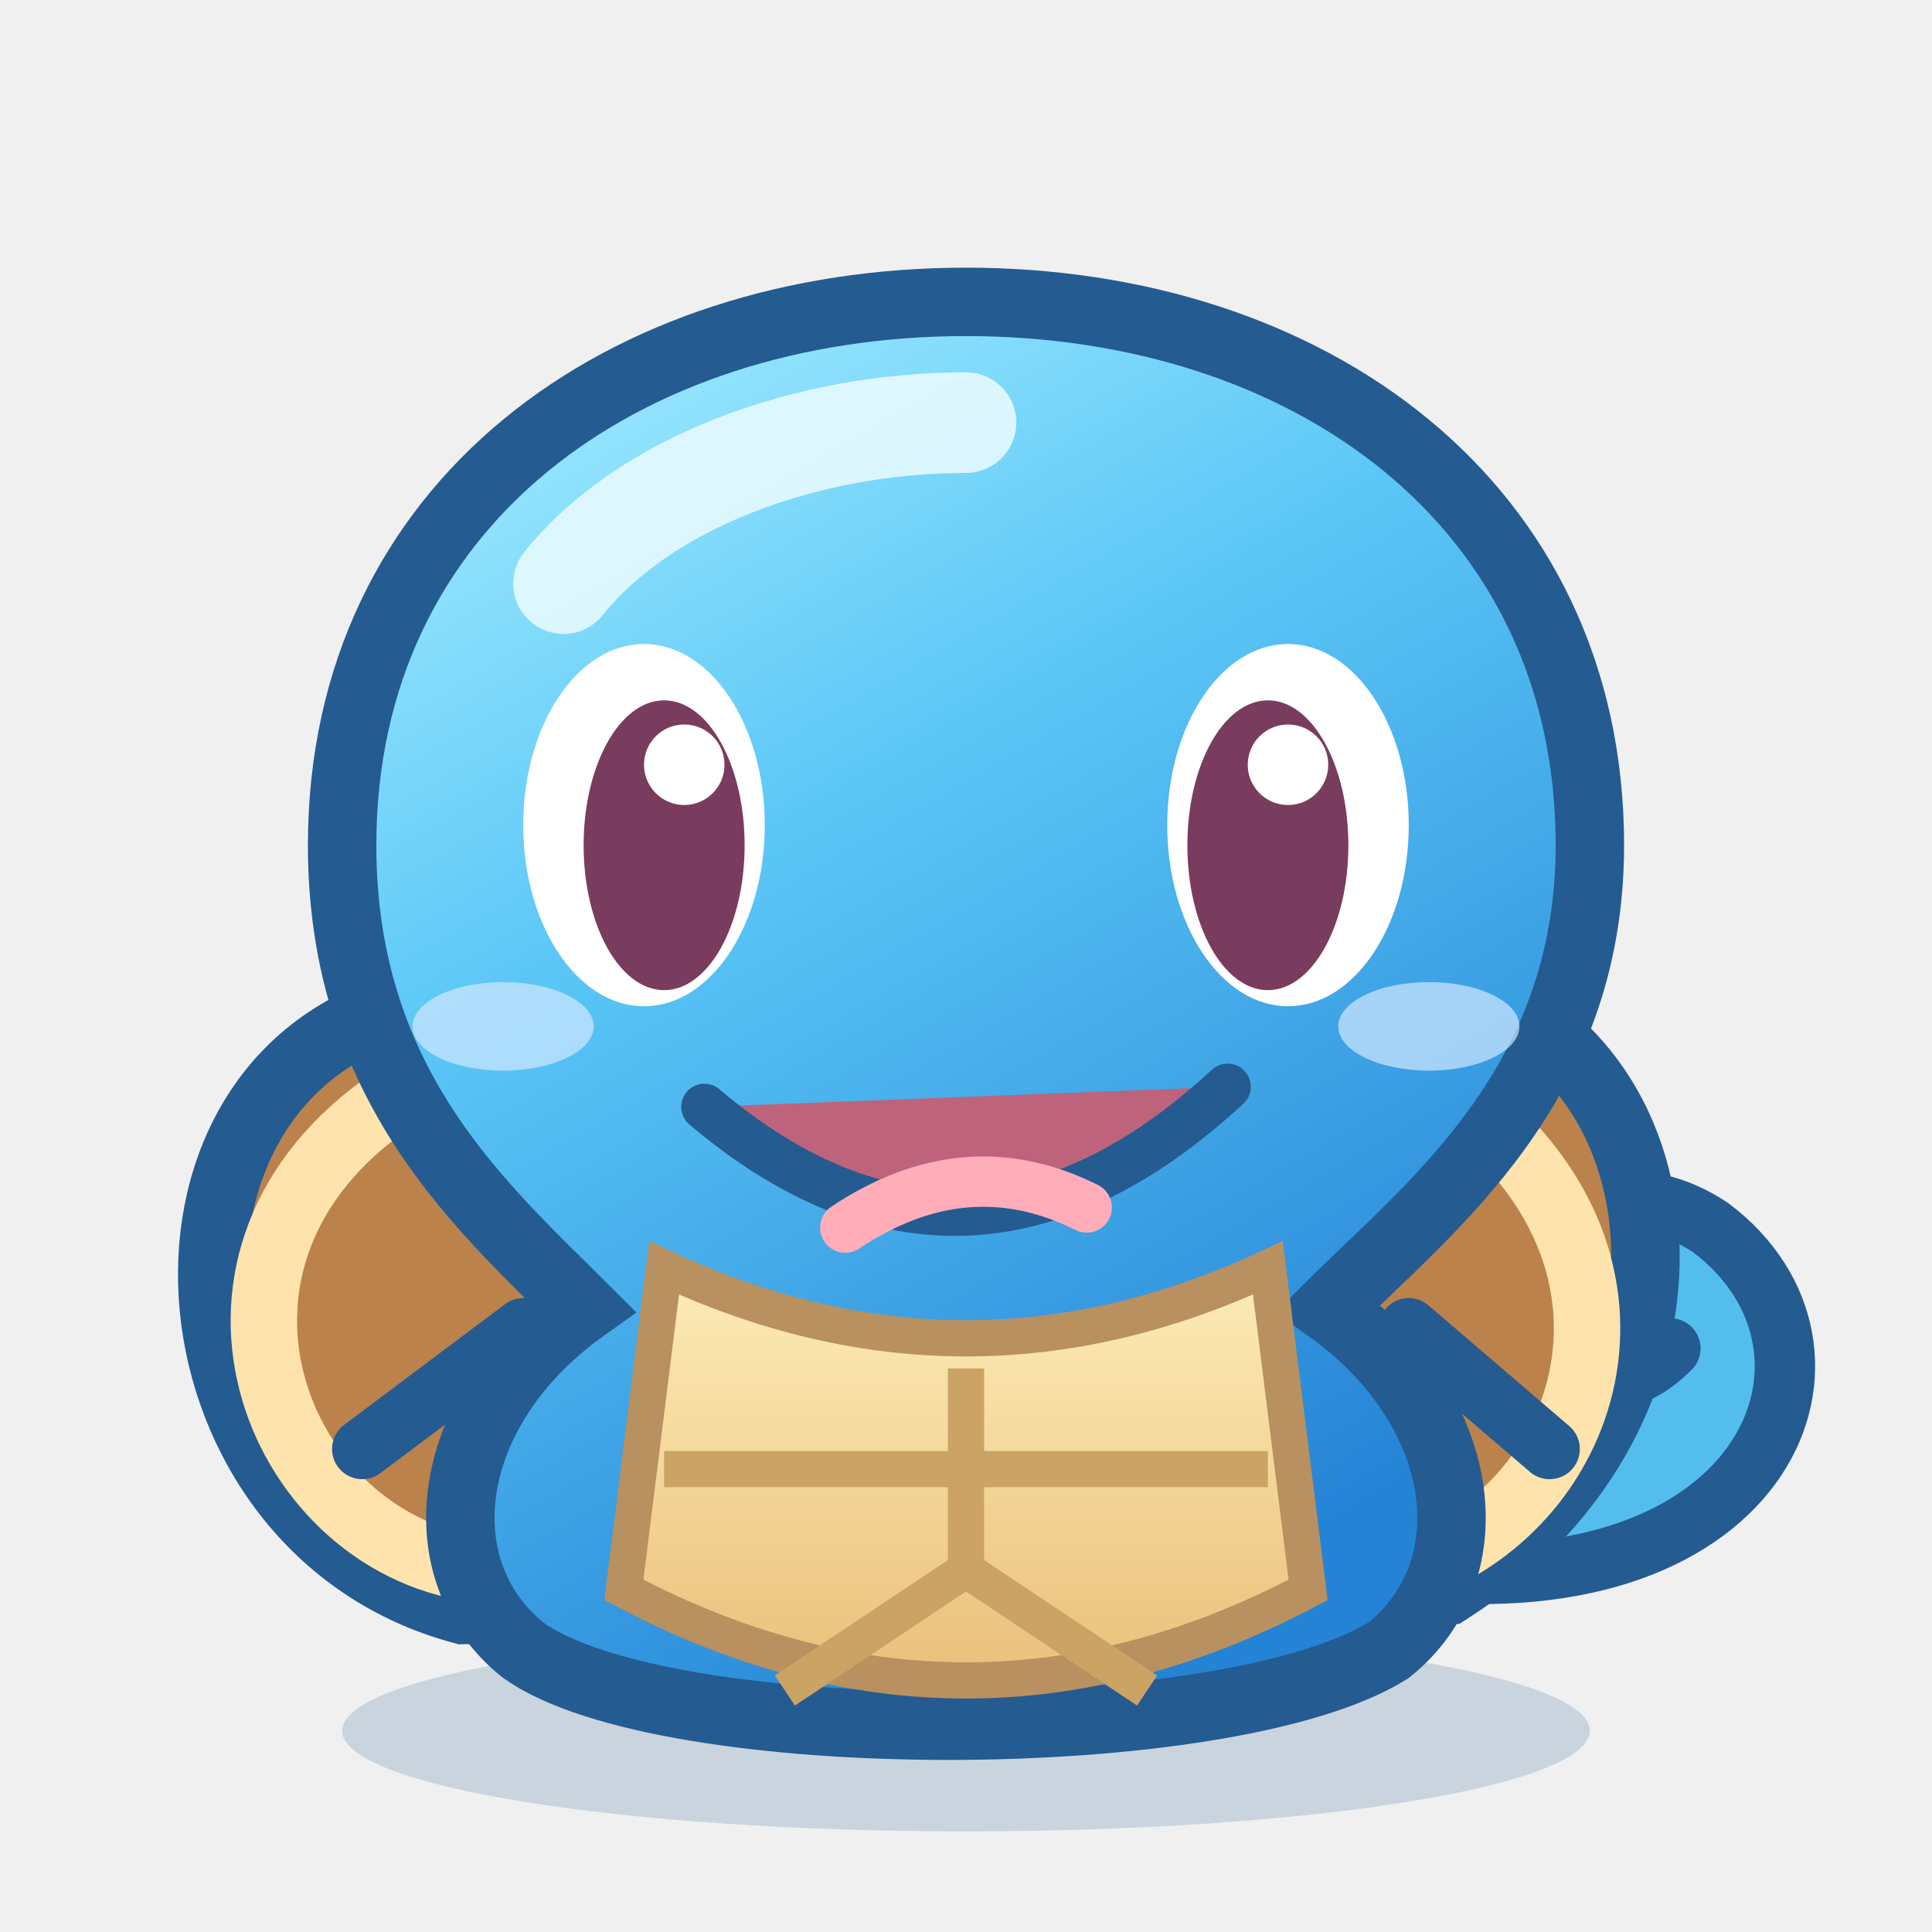
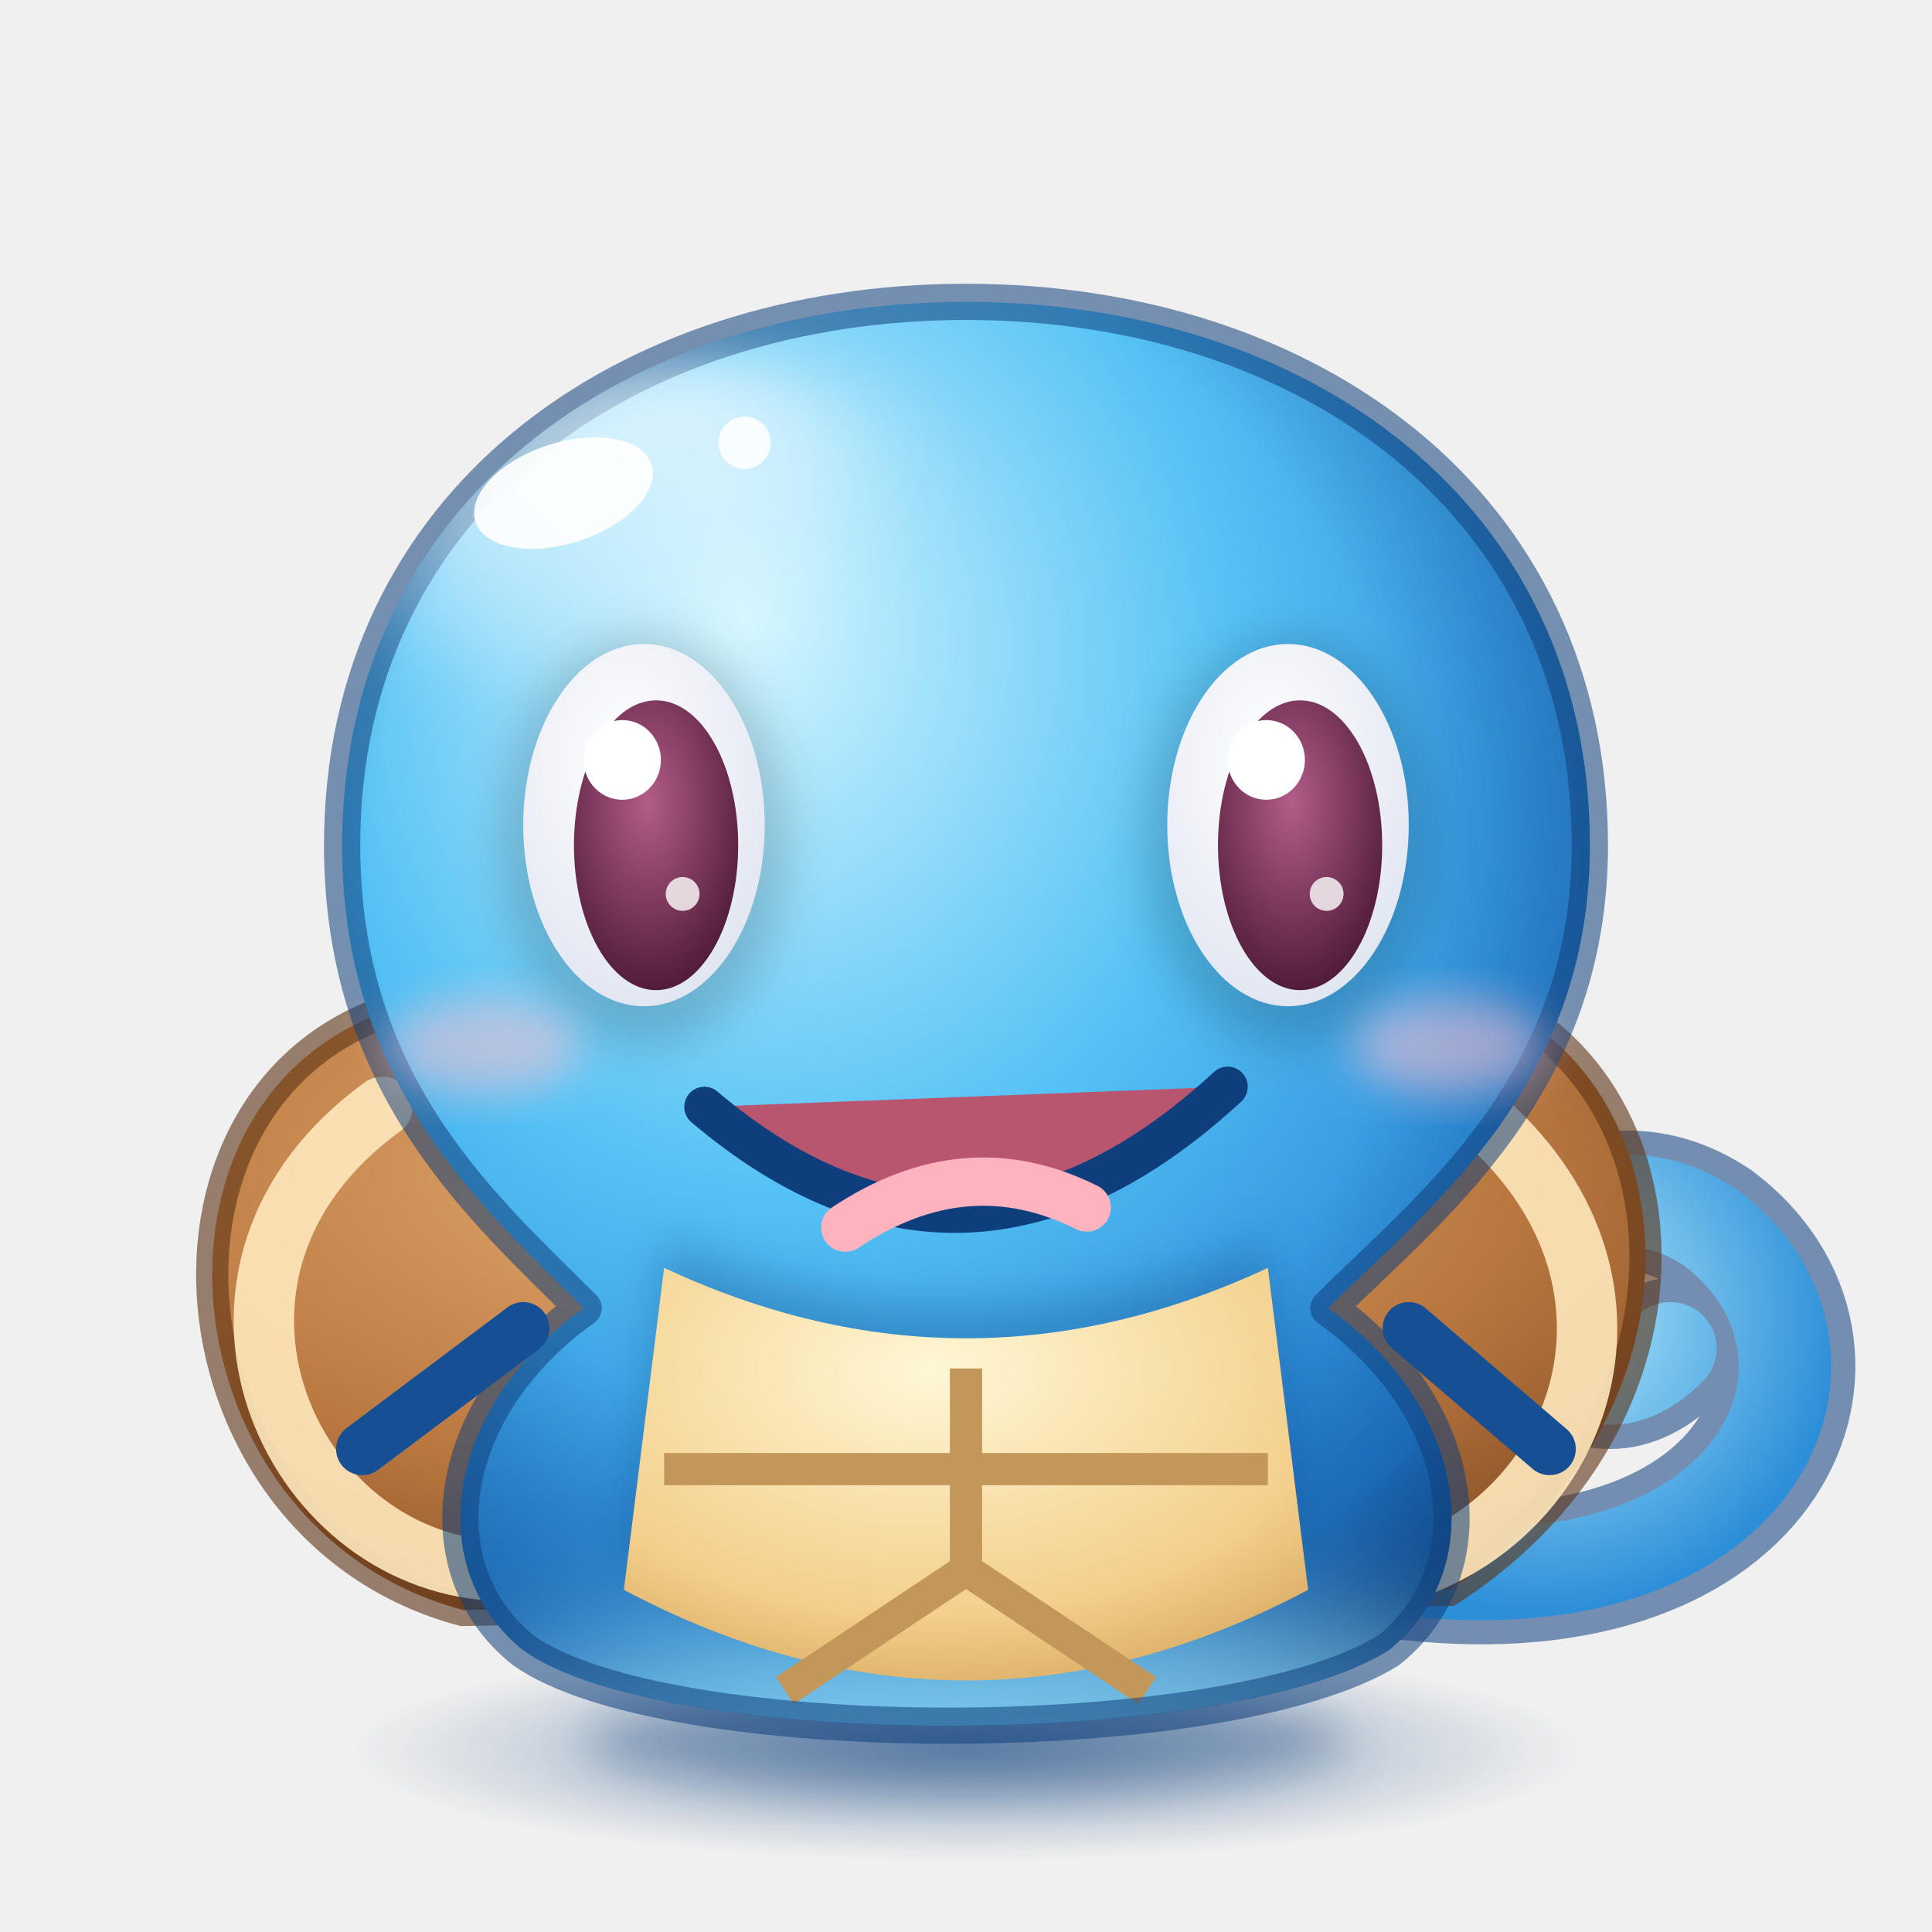
<svg xmlns="http://www.w3.org/2000/svg" viewBox="0 0 96 96" fill="none">
  <defs>
-     <linearGradient id="body" x1="26" y1="16" x2="62" y2="78" gradientUnits="userSpaceOnUse">
-       <stop stop-color="#A2ECFF" />
-       <stop offset=".4" stop-color="#5AC6F6" />
-       <stop offset="1" stop-color="#2583D6" />
+     <filter id="blur1" x="-30%" y="-30%" width="160%" height="160%">
+       <feGaussianBlur stdDeviation="1.1" />
+     </filter>
+     <filter id="blur2" x="-30%" y="-30%" width="160%" height="160%">
+       <feGaussianBlur stdDeviation="2.4" />
+     </filter>
+     <filter id="blur3" x="-40%" y="-40%" width="180%" height="180%">
+       <feGaussianBlur stdDeviation="3.4" />
+     </filter>
+     <radialGradient id="body" cx="0.38" cy="0.3" r=".82" fx="0.32" fy="0.22">
+       <stop offset="0" stop-color="#D4F6FF" />
+       <stop offset=".45" stop-color="#55C2F5" />
+       <stop offset=".86" stop-color="#2380D4" />
+       <stop offset="1" stop-color="#0E3F7C" />
+     </radialGradient>
+     <radialGradient id="ao" cx=".44" cy=".4" r=".68">
+       <stop offset=".62" stop-color="#0E3F7C" stop-opacity="0" />
+       <stop offset="1" stop-color="#0E3F7C" stop-opacity=".55" />
+     </radialGradient>
+     <linearGradient id="spec" x1="0" y1="0" x2="0" y2="1">
+       <stop offset="0" stop-color="#fff" stop-opacity=".95" />
+       <stop offset="1" stop-color="#fff" stop-opacity=".05" />
    </linearGradient>
-     <linearGradient id="belly" x1="48" y1="61" x2="48" y2="85" gradientUnits="userSpaceOnUse">
-       <stop stop-color="#FFF0BE" />
-       <stop offset="1" stop-color="#E8BD76" />
-     </linearGradient>
+     <radialGradient id="shadow" cx=".5" cy=".5" r=".5">
+       <stop offset="0" stop-color="#0E3F7C" stop-opacity=".5" />
+       <stop offset="1" stop-color="#0E3F7C" stop-opacity="0" />
+     </radialGradient>
+     <clipPath id="clip">
+       <path d="M17 42C17 25 31 15 48 15s31 10 31 27c0 12-8 18-13 23 7 5 8 13 3 17-8 5-36 5-43 0-5-4-4-12 3-17-5-5-12-11-12-23Z" />
+     </clipPath>
+     <radialGradient id="sclera" cx=".42" cy=".32" r=".75">
+       <stop offset="0" stop-color="#fff" />
+       <stop offset="1" stop-color="#dfe4f0" />
+     </radialGradient>
+     <radialGradient id="sq-iris" cx=".45" cy=".35" r=".7">
+       <stop offset="0" stop-color="#B35C88" />
+       <stop offset="1" stop-color="#4A1834" />
+     </radialGradient>
+     <radialGradient id="shell" cx=".4" cy=".3" r=".85">
+       <stop offset="0" stop-color="#E7AE74" />
+       <stop offset=".6" stop-color="#B9773F" />
+       <stop offset="1" stop-color="#7A4620" />
+     </radialGradient>
+     <radialGradient id="belly" cx=".45" cy=".25" r=".85">
+       <stop offset="0" stop-color="#FFF7D6" />
+       <stop offset=".7" stop-color="#F3CF8A" />
+       <stop offset="1" stop-color="#D5A55E" />
+     </radialGradient>
+     <radialGradient id="tail" cx=".35" cy=".3" r=".8">
+       <stop offset="0" stop-color="#B7EEFF" />
+       <stop offset="1" stop-color="#2D8FD8" />
+     </radialGradient>
  </defs>
-   <ellipse cx="48" cy="86" rx="31" ry="5" fill="#175189" opacity=".18" />
-   <g id="body-group">
-     <path d="M70 78c18 2 23-11 15-17-6-4-12 2-8 6q3 3 6 0" fill="#53BDEE" stroke="#245B91" stroke-width="3" stroke-linecap="round" />
-     <path d="M20 50C6 54 8 76 23 80l49-1C86 70 84 52 72 49Z" fill="#BC824C" stroke="#245B91" stroke-width="3.4" />
-     <path d="M19 55C8 63 14 77 24 78m49-23c10 8 6 20-3 23" stroke="#FFE3AD" stroke-width="3.3" stroke-linecap="round" />
-     <path d="M17 42C17 25 31 15 48 15s31 10 31 27c0 12-8 18-13 23 7 5 8 13 3 17-8 5-36 5-43 0-5-4-4-12 3-17-5-5-12-11-12-23Z" fill="url(#body)" stroke="#245B91" stroke-width="3.4" />
-     <path d="M28 29c4-5 12-8 20-8" stroke="#ECFCFF" stroke-width="5" stroke-linecap="round" opacity=".85" />
-     <path d="M33 63q15 7 30 0l2 16q-17 9-34 0Z" fill="url(#belly)" stroke="#B9905F" stroke-width="1.8" />
-     <path d="M33 73h30M48 68v10m0 0-9 6m9-6 9 6" stroke="#CBA365" stroke-width="1.8" />
-     <path d="m26 66-8 6m52-6 7 6" stroke="#245B91" stroke-width="3" stroke-linecap="round" />
+   <ellipse cx="48" cy="87" rx="31" ry="5.5" fill="url(#shadow)" />
+   <ellipse cx="48" cy="86.5" rx="19" ry="2.6" fill="#0E3F7C" opacity=".32" filter="url(#blur1)" />
+   <path d="M70 78c18 2 23-11 15-17-6-4-12 2-8 6q3 3 6 0" stroke="#0E3F7C" stroke-opacity=".55" stroke-width="7" stroke-linecap="round" />
+   <path d="M70 78c18 2 23-11 15-17-6-4-12 2-8 6q3 3 6 0" stroke="url(#tail)" stroke-width="4.6" stroke-linecap="round" />
+   <path d="M20 50C6 54 8 76 23 80l49-1C86 70 84 52 72 49Z" fill="url(#shell)" />
+   <path d="M20 50C6 54 8 76 23 80l49-1C86 70 84 52 72 49Z" stroke="#5C3214" stroke-width="1.6" stroke-opacity=".6" />
+   <path d="M19 55C8 63 14 77 24 78m49-23c10 8 6 20-3 23" stroke="#FFE8BC" stroke-width="3" stroke-linecap="round" opacity=".9" />
+   <path d="M17 42C17 25 31 15 48 15s31 10 31 27c0 12-8 18-13 23 7 5 8 13 3 17-8 5-36 5-43 0-5-4-4-12 3-17-5-5-12-11-12-23Z" fill="url(#body)" />
+   <path d="M17 42C17 25 31 15 48 15s31 10 31 27c0 12-8 18-13 23 7 5 8 13 3 17-8 5-36 5-43 0-5-4-4-12 3-17-5-5-12-11-12-23Z" fill="url(#ao)" />
+   <g clip-path="url(#clip)">
+     <ellipse cx="50" cy="92" rx="34" ry="12" fill="#9BE7FF" opacity=".75" filter="url(#blur3)" />
+     <path d="M33 63q15 7 30 0l2 16q-17 9-34 0Z" fill="#0E3F7C" opacity=".3" transform="translate(0 -1.5)" filter="url(#blur1)" />
+     <path d="M33 63q15 7 30 0l2 16q-17 9-34 0Z" fill="url(#belly)" />
+     <path d="M33 73h30M48 68v10m0 0-9 6m9-6 9 6" stroke="#C3965A" stroke-width="1.6" />
  </g>
-   <g id="face">
-     <ellipse cx="32" cy="41" rx="6" ry="9" fill="#FFF" />
-     <ellipse cx="64" cy="41" rx="6" ry="9" fill="#FFF" />
-     <ellipse cx="33" cy="42" rx="4" ry="7.2" fill="#793C5E" />
-     <ellipse cx="63" cy="42" rx="4" ry="7.2" fill="#793C5E" />
-     <circle cx="34" cy="38" r="2" fill="#FFF" />
-     <circle cx="64" cy="38" r="2" fill="#FFF" />
-     <path d="M35 55q13 11 26-1" fill="#BD647C" stroke="#245B91" stroke-width="2.3" stroke-linecap="round" />
-     <path d="M42 61q6-4 12-1" stroke="#FFADB9" stroke-width="2.5" stroke-linecap="round" />
-     <ellipse cx="25" cy="51" rx="4.5" ry="2.2" fill="#D1E8FF" opacity=".7" />
-     <ellipse cx="71" cy="51" rx="4.5" ry="2.2" fill="#D1E8FF" opacity=".7" />
+   <path d="M17 42C17 25 31 15 48 15s31 10 31 27c0 12-8 18-13 23 7 5 8 13 3 17-8 5-36 5-43 0-5-4-4-12 3-17-5-5-12-11-12-23Z" stroke="#0E3F7C" stroke-width="1.8" stroke-linejoin="round" opacity=".55" />
+   <path d="m26 66-8 6m52-6 7 6" stroke="#174F94" stroke-width="2.6" stroke-linecap="round" />
+   <g clip-path="url(#clip)">
+     <ellipse cx="31" cy="26" rx="12" ry="7.5" transform="rotate(-18 31 26)" fill="url(#spec)" opacity=".82" filter="url(#blur2)" />
  </g>
+   <ellipse cx="28" cy="24.5" rx="4.6" ry="2.5" transform="rotate(-18 28 24.5)" fill="#fff" opacity=".92" />
+   <circle cx="37" cy="22" r="1.3" fill="#fff" opacity=".85" />
+   <ellipse cx="32" cy="41.8" rx="7.2" ry="10.2" fill="#000" opacity=".16" filter="url(#blur1)" />
+   <ellipse cx="32" cy="41" rx="6" ry="9" fill="url(#sclera)" />
+   <ellipse cx="32.6" cy="42" rx="4.08" ry="7.2" fill="url(#sq-iris)" />
+   <ellipse cx="30.92" cy="37.76" rx="1.92" ry="1.98" fill="#fff" />
+   <circle cx="33.92" cy="44.42" r="0.84" fill="#fff" opacity=".8" />
+   <ellipse cx="64" cy="41.8" rx="7.2" ry="10.2" fill="#000" opacity=".16" filter="url(#blur1)" />
+   <ellipse cx="64" cy="41" rx="6" ry="9" fill="url(#sclera)" />
+   <ellipse cx="64.6" cy="42" rx="4.08" ry="7.2" fill="url(#sq-iris)" />
+   <ellipse cx="62.92" cy="37.76" rx="1.92" ry="1.98" fill="#fff" />
+   <circle cx="65.92" cy="44.42" r="0.84" fill="#fff" opacity=".8" />
+   <path d="M35 55q13 11 26-1" fill="#B9566F" stroke="#0E3F7C" stroke-width="2" stroke-linecap="round" />
+   <path d="M42 61q6-4 12-1" stroke="#FFB3BF" stroke-width="2.4" stroke-linecap="round" />
+   <ellipse cx="24" cy="52" rx="4.8" ry="2.4" fill="#FFC2D0" opacity=".55" filter="url(#blur1)" />
+   <ellipse cx="72" cy="52" rx="4.8" ry="2.4" fill="#FFC2D0" opacity=".55" filter="url(#blur1)" />
</svg>
